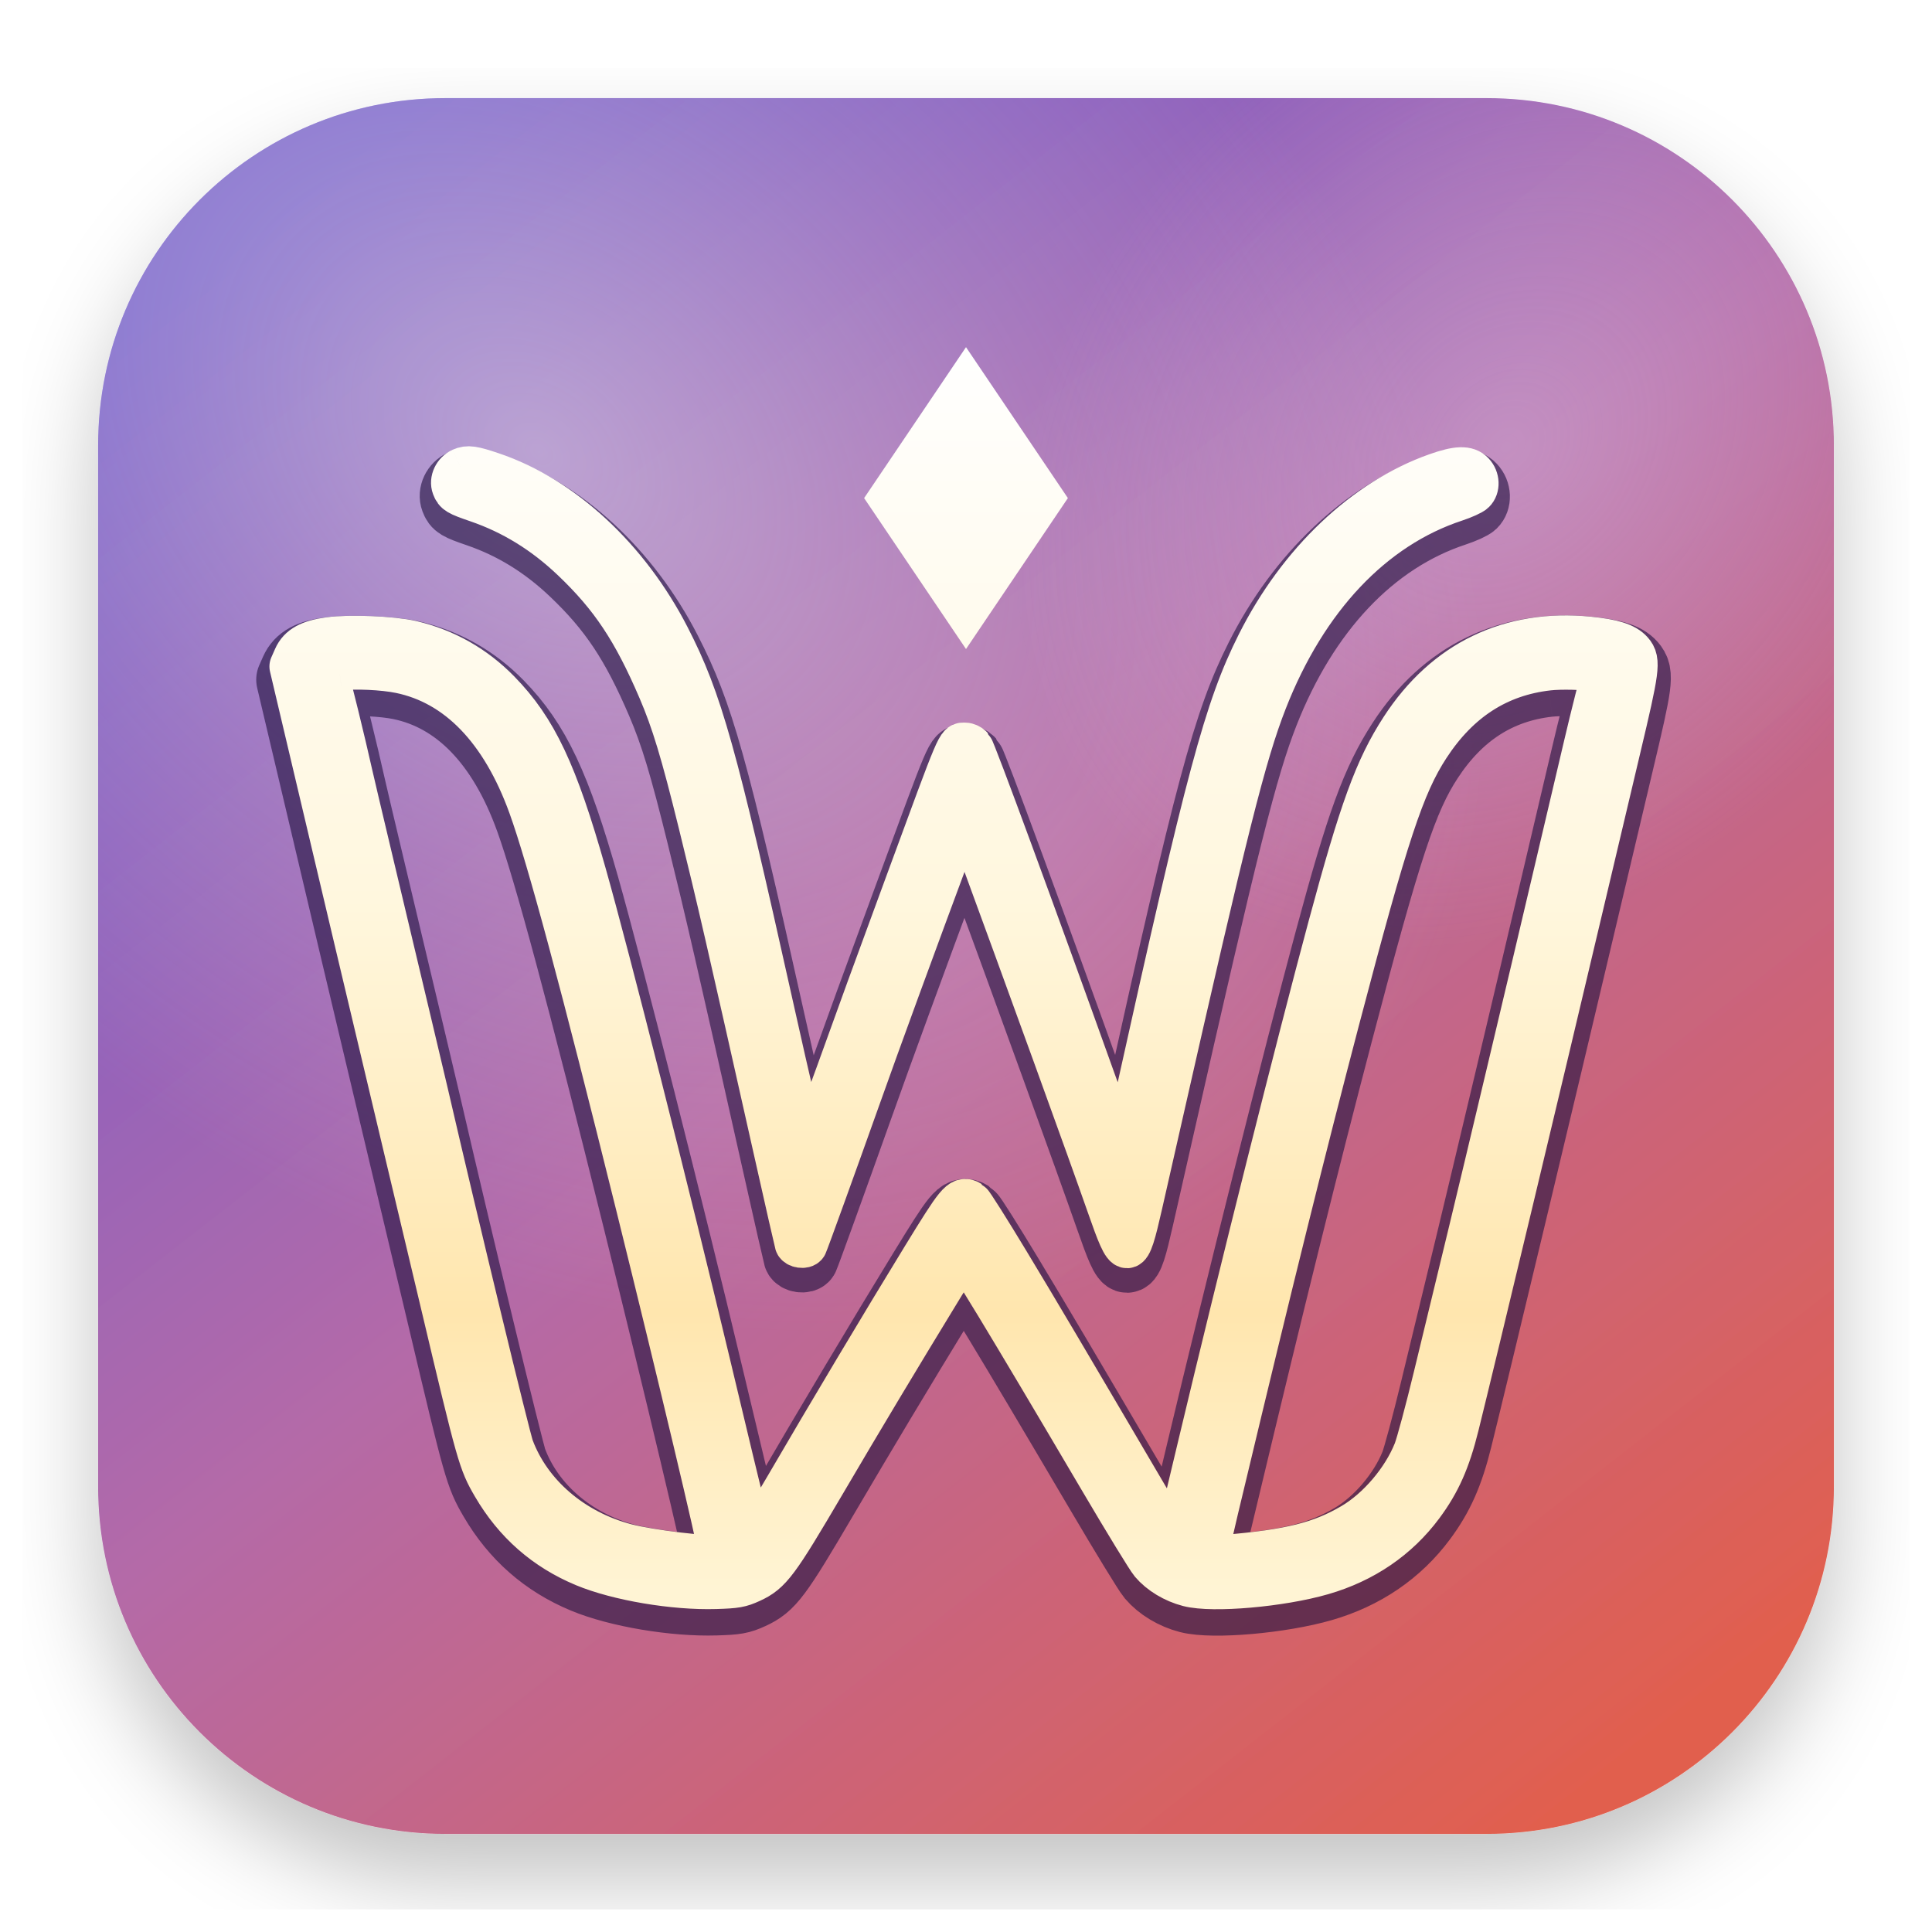
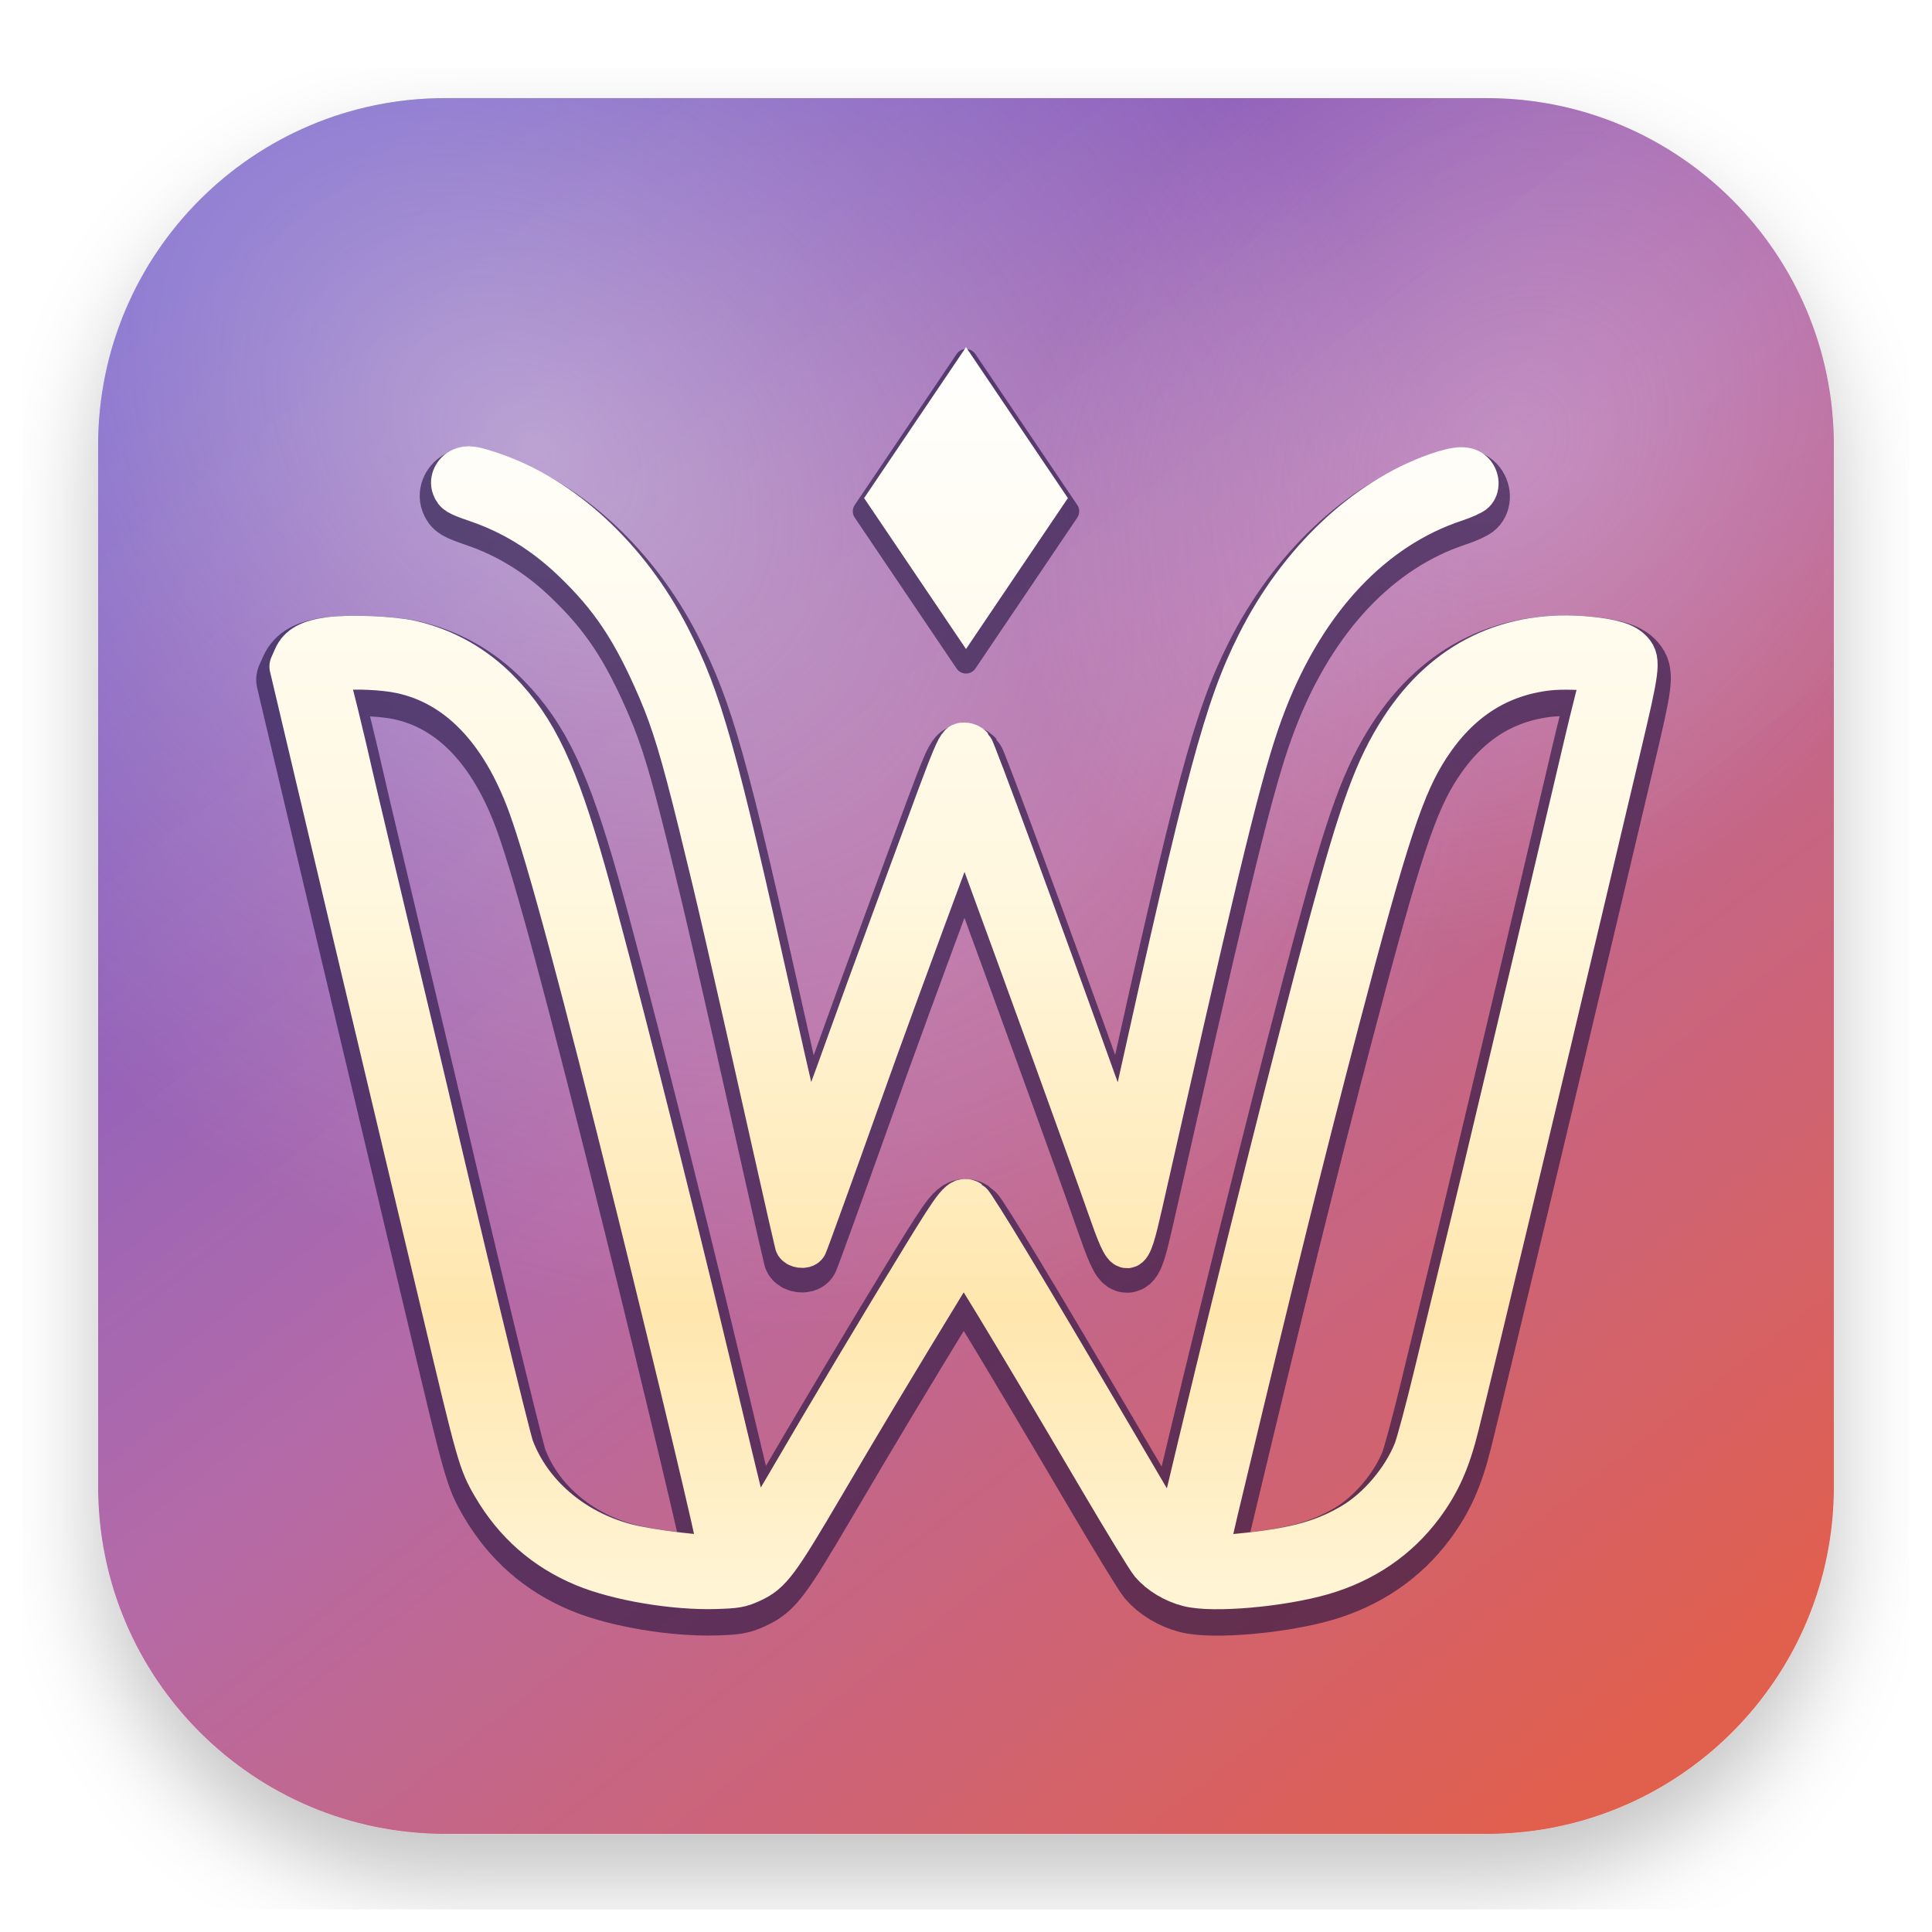
<svg xmlns="http://www.w3.org/2000/svg" width="1024" height="1024" viewBox="0 0 1024 1024" fill="none" role="img" aria-labelledby="title desc">
  <defs>
    <linearGradient id="background" x1="178" y1="88" x2="846" y2="944" gradientUnits="userSpaceOnUse">
      <stop stop-color="#6D5BD0" />
      <stop offset="0.48" stop-color="#B46AA8" />
      <stop offset="1" stop-color="#E15F4E" />
    </linearGradient>
    <radialGradient id="backgroundGlow" cx="0" cy="0" r="1" gradientUnits="userSpaceOnUse" gradientTransform="translate(282 238) rotate(38) scale(560 408)">
      <stop stop-color="#FFF7E8" stop-opacity="0.44" />
      <stop offset="0.58" stop-color="#FFE3D2" stop-opacity="0.18" />
      <stop offset="1" stop-color="#FFE3D2" stop-opacity="0" />
    </radialGradient>
    <radialGradient id="backgroundViolet" cx="0" cy="0" r="1" gradientUnits="userSpaceOnUse" gradientTransform="translate(796 236) rotate(132) scale(440 354)">
      <stop stop-color="#EEEAF8" stop-opacity="0.30" />
      <stop offset="0.66" stop-color="#EEEAF8" stop-opacity="0" />
    </radialGradient>
    <linearGradient id="markFill" x1="512" y1="178" x2="512" y2="842" gradientUnits="userSpaceOnUse">
      <stop stop-color="#FFFFFF" />
      <stop offset="0.45" stop-color="#FFF7DE" />
      <stop offset="0.78" stop-color="#FFE6AE" />
      <stop offset="1" stop-color="#FFF4D4" />
    </linearGradient>
    <filter id="iconShadow" x="12" y="12" width="1000" height="1000" filterUnits="userSpaceOnUse" color-interpolation-filters="sRGB">
      <feDropShadow dx="0" dy="24" stdDeviation="24" flood-color="#00040D" flood-opacity="0.24" />
    </filter>
    <clipPath id="clip">
      <rect x="52" y="52" width="920" height="920" rx="184" />
    </clipPath>
  </defs>
  <g filter="url(#iconShadow)">
    <rect x="52" y="52" width="920" height="920" rx="184" fill="url(#background)" />
  </g>
  <g clip-path="url(#clip)">
    <rect x="52" y="52" width="920" height="920" rx="184" fill="url(#backgroundGlow)" />
    <rect x="52" y="52" width="920" height="920" rx="184" fill="url(#backgroundViolet)" />
  </g>
  <defs>
    <path id="smallDiamondStar" d="M512 184 L566 264 L512 344 L458 264 Z" />
    <path id="tracedStar" d="M 510.602 180.132 C 510.329 181.434, 509.145 187.450, 507.971 193.500 C 502.665 220.842, 493.981 236.143, 478.861 244.793 C 473.282 247.985, 459.865 252.298, 451.706 253.521 C 445.842 254.401, 445.550 255.995, 451.250 256.015 C 462.968 256.056, 479.497 262.851, 488.716 271.417 C 494.038 276.363, 499.924 284.632, 501.586 289.500 L 502.269 291.500 500.553 289.500 C 498.609 287.235, 498.753 287.768, 502.544 296.900 C 504.005 300.420, 506.330 309.195, 507.711 316.400 C 511.164 334.414, 511.431 334.881, 512.893 325.453 C 513.572 321.079, 515.226 313.381, 516.569 308.346 C 517.912 303.311, 518.741 298.361, 518.411 297.346 C 518.006 296.099, 518.103 295.904, 518.710 296.743 C 519.339 297.612, 520.243 296.486, 521.719 292.993 C 524.209 287.099, 523.868 286.447, 521.068 291.750 C 517.850 297.845, 518.724 294.314, 522.213 287.123 C 526.449 278.392, 537.232 267.423, 545.856 263.071 C 553.251 259.340, 565.439 256, 571.660 256 C 578.565 256, 576.725 254.600, 567.261 252.652 C 534.018 245.809, 521.486 230.975, 513.982 189.585 C 512.894 183.582, 511.800 178.466, 511.550 178.217 C 511.301 177.968, 510.874 178.830, 510.602 180.132" />
    <path id="tracedPageLine" d="M 244.421 248.407 C 240.642 250.067, 238.512 254.587, 239.851 258.107 C 241.175 261.591, 242.305 262.266, 252.944 265.924 C 271.593 272.335, 288.133 282.521, 303.250 296.903 C 323.734 316.390, 335.562 334.152, 349.107 365.760 C 356.261 382.453, 361.172 398.696, 370.495 436.500 C 380.228 475.965, 385.257 497.826, 410.979 612.500 C 416.530 637.250, 421.312 658.288, 421.604 659.250 C 422.161 661.085, 426.445 661.707, 427.440 660.097 C 427.960 659.255, 443.327 616.789, 455.519 582.500 C 467.123 549.865, 483.197 505.930, 505.561 445.718 C 508.218 438.566, 510.791 433.096, 511.404 433.300 C 512.007 433.500, 514.139 438.127, 516.141 443.582 C 544.509 520.851, 577.043 610.633, 587.083 639.353 C 597.288 668.543, 598.325 668.518, 605.066 638.917 C 607.623 627.688, 612.057 608.150, 614.920 595.500 C 650.396 438.733, 660.141 399.981, 671.205 371.673 C 692.448 317.321, 727.810 279.878, 771.500 265.477 C 775.900 264.027, 780.362 262.001, 781.417 260.976 C 784.062 258.402, 783.866 253.550, 780.992 250.492 C 777.759 247.050, 772.368 247.221, 761.330 251.115 C 723.152 264.584, 688.283 297.653, 666.443 341.107 C 649.249 375.316, 639.706 410.874, 601.929 581.500 C 595.041 612.614, 595.188 612.083, 594.037 610 C 593.581 609.175, 587.486 592.525, 580.493 573 C 548.655 484.107, 516.747 397.378, 515.290 395.767 C 514.410 394.795, 512.705 394, 511.500 394 C 507.188 394, 508.612 390.643, 480.524 467 C 459.793 523.356, 458.100 527.999, 443.210 569.314 C 435.119 591.762, 428.056 609.987, 427.514 609.814 C 426.972 609.641, 418.768 574.625, 409.283 532 C 379.541 398.339, 371.871 371.002, 354.740 337.604 C 333.230 295.667, 298.362 263.353, 261 250.729 C 250.614 247.220, 247.967 246.849, 244.421 248.407" />
    <path id="tracedBookBase" d="M 174.524 339.082 C 164.313 340.485, 159.210 343.270, 156.779 348.767 L 154.801 353.238 157.897 366.369 C 174.454 436.603, 205.405 567.255, 214.547 605.500 C 219.674 626.950, 228.877 665.650, 234.997 691.500 C 254.059 772.006, 254.827 774.718, 262.105 787.180 C 273.458 806.618, 289.313 820.532, 309.860 829.086 C 327.614 836.477, 357.431 841.505, 379.431 840.819 C 390.114 840.486, 392.215 840.116, 397.722 837.597 C 407.866 832.958, 411.334 828.306, 436.186 786 C 457.067 750.454, 474.355 721.624, 499.593 680.264 C 505.042 671.335, 510.061 663.812, 510.746 663.547 C 511.985 663.069, 533.466 698.466, 584.040 784.328 C 596.943 806.234, 608.951 825.867, 610.725 827.958 C 615.258 833.301, 622.468 837.647, 630.033 839.597 C 642.868 842.904, 678.838 839.749, 700.774 833.392 C 722.504 827.096, 740.379 814.895, 753.237 797.586 C 762.263 785.433, 767.344 773.996, 771.938 755.483 C 780.938 719.219, 816.930 568.880, 838.008 479.500 C 843.586 455.850, 852.430 418.500, 857.661 396.500 C 867.676 354.386, 868.234 350.169, 864.368 345.814 C 861.029 342.053, 854.733 340.069, 842.137 338.810 C 800.544 334.651, 766.385 351.148, 743.460 386.463 C 729.852 407.426, 721.873 429.295, 705.134 491.500 C 688.219 554.362, 658.061 674.547, 636.505 765 C 623.130 821.121, 624.205 817.189, 622.343 816.813 C 621.492 816.641, 614.847 806.375, 607.576 794 C 561.885 716.233, 550.699 697.327, 533.932 669.531 C 523.658 652.498, 514.590 638.144, 513.781 637.633 C 509.716 635.070, 507.891 637.288, 489.854 666.713 C 468.559 701.452, 439.316 750.423, 416.971 788.761 C 405.996 807.593, 400.010 816.932, 399.032 816.753 C 397.588 816.489, 395.937 809.994, 374.953 722 C 353.827 633.406, 321.846 507.183, 309.375 463.169 C 294.222 409.691, 283.455 386.852, 264 366.920 C 251.220 353.828, 235.642 345.008, 218 340.876 C 208.055 338.547, 185.259 337.606, 174.524 339.082 M 179.657 353.999 C 175.893 354.468, 172.570 355.096, 172.272 355.394 C 171.974 355.692, 172.236 357.188, 172.854 358.718 C 173.839 361.156, 181.798 393.629, 185.545 410.500 C 186.278 413.800, 190.522 431.800, 194.977 450.500 C 199.431 469.200, 204.407 490.125, 206.034 497 C 207.661 503.875, 212.213 523, 216.148 539.500 C 220.084 556, 224.292 573.775, 225.500 579 C 241.823 649.607, 268.976 761.923, 271.070 767.500 C 280.459 792.499, 303.196 812.031, 331.602 819.499 C 344.395 822.862, 376.918 826.736, 380.576 825.332 C 381.359 825.032, 382 823.719, 382 822.415 C 382 818.682, 360.666 729.003, 338.486 639.500 C 308.897 520.104, 291.197 454.285, 281.339 427 C 266.659 386.368, 242.900 361.803, 212.178 355.490 C 203.210 353.648, 188.043 352.952, 179.657 353.999 M 820.500 353.987 C 793.729 357.032, 772.600 370.669, 756.583 395.241 C 743.094 415.936, 734.580 441.728, 708.635 540.500 C 691.164 607.012, 673.227 679.318, 647.873 785.443 C 637.369 829.407, 637.252 826.515, 649.491 825.481 C 683.733 822.588, 700.246 818.467, 717 808.636 C 730.979 800.432, 744.238 784.865, 750.438 769.380 C 751.935 765.640, 756.751 747.712, 761.140 729.540 C 769.669 694.229, 773.477 678.495, 780.028 651.500 C 786.939 623.021, 812.023 517.352, 825.011 462 C 829.851 441.375, 834.772 420.450, 835.947 415.500 C 837.122 410.550, 839.239 401.550, 840.652 395.500 C 844.367 379.593, 849.645 358.767, 850.447 356.850 C 851 355.527, 850.379 355.088, 847.319 354.641 C 839.596 353.511, 827.313 353.212, 820.500 353.987" fill-rule="evenodd" />
  </defs>
  <g transform="translate(0 7)" fill="#21103F" stroke="#21103F" stroke-linejoin="round" opacity="0.62">
    <use href="#tracedPageLine" stroke-width="34" />
    <use href="#tracedBookBase" stroke-width="38" />
+     <use href="#smallDiamondStar" stroke-width="12" />
  </g>
  <g fill="url(#markFill)" stroke="url(#markFill)" stroke-linejoin="round">
    <use href="#tracedPageLine" stroke-width="22" />
    <use href="#tracedBookBase" stroke-width="24" />
    <use href="#smallDiamondStar" stroke="none" />
  </g>
</svg>
